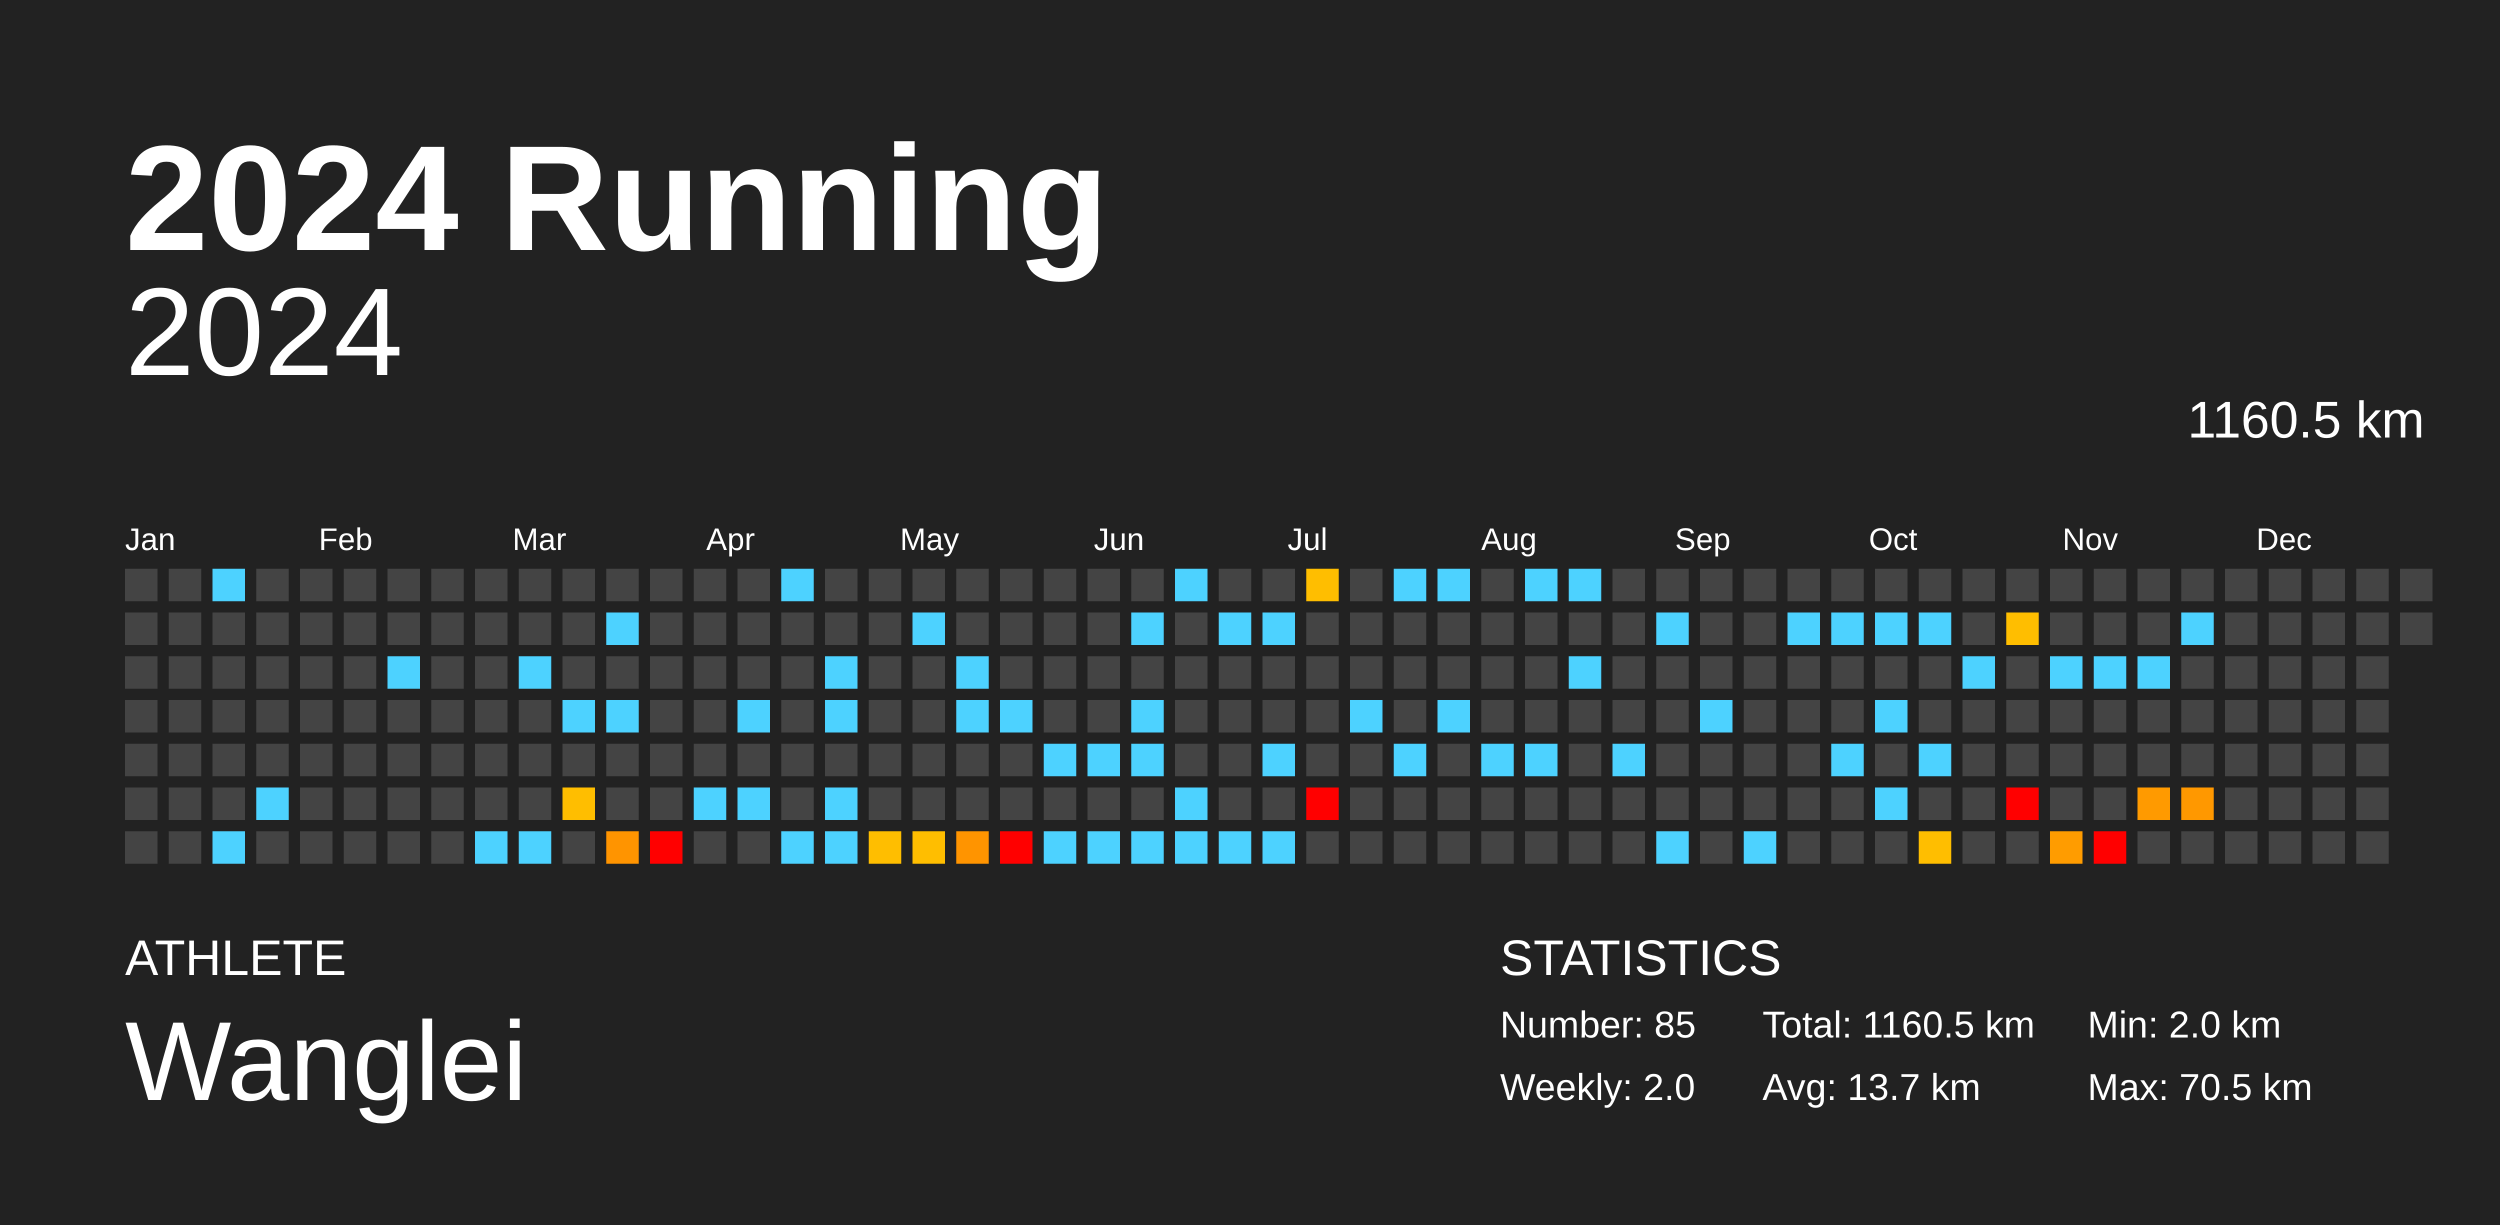
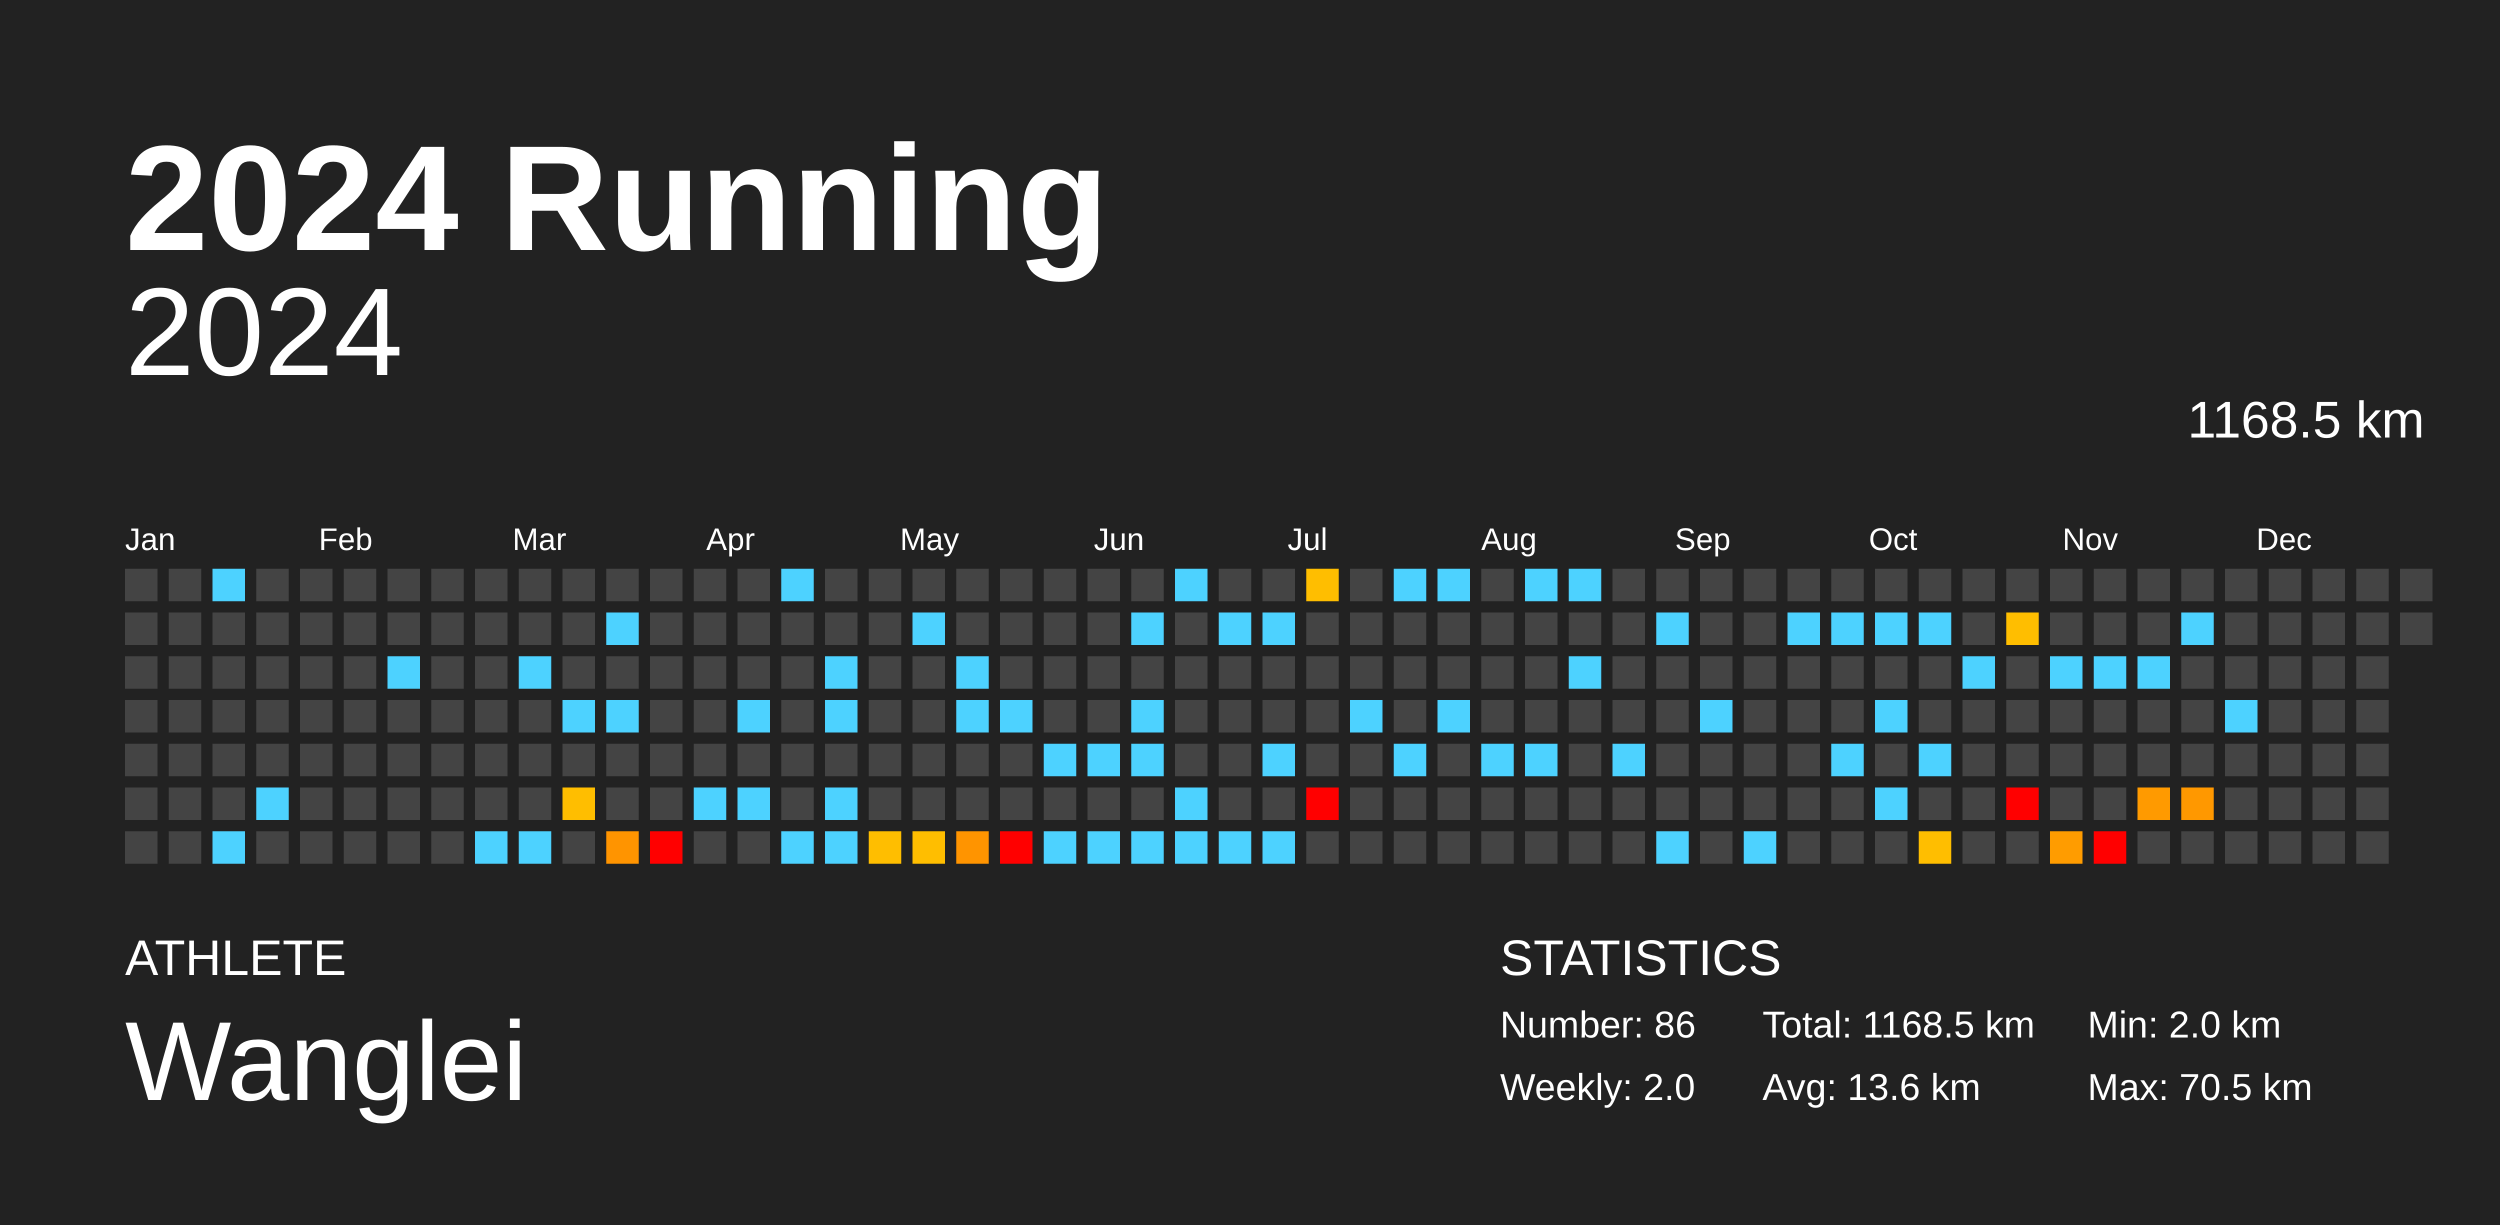
<svg xmlns="http://www.w3.org/2000/svg" baseProfile="full" height="98mm" version="1.1" viewBox="0,0,200,98" width="200mm">
  <defs />
  <rect fill="#222222" height="98" width="200" x="0" y="0" />
  <text fill="#FFFFFF" style="font-size:12px; font-family:Arial; font-weight:bold;" x="10" y="20">2024 Running</text>
  <text fill="#FFFFFF" style="font-size:4px; font-family:Arial" x="10" y="78">ATHLETE</text>
  <text fill="#FFFFFF" style="font-size:9px; font-family:Arial" x="10" y="88">Wanglei</text>
  <text fill="#FFFFFF" style="font-size:4px; font-family:Arial" x="120" y="78">STATISTICS</text>
-   <text fill="#FFFFFF" style="font-size:3px; font-family:Arial" x="120" y="83">Number: 85</text>
+   <text fill="#FFFFFF" style="font-size:3px; font-family:Arial" x="120" y="83">Number: 86</text>
  <text fill="#FFFFFF" style="font-size:3px; font-family:Arial" x="120" y="88">Weekly: 2.0</text>
-   <text fill="#FFFFFF" style="font-size:3px; font-family:Arial" x="141" y="83">Total: 1160.5 km</text>
-   <text fill="#FFFFFF" style="font-size:3px; font-family:Arial" x="141" y="88">Avg: 13.7 km</text>
+   <text fill="#FFFFFF" style="font-size:3px; font-family:Arial" x="141" y="83">Total: 1168.5 km</text>
+   <text fill="#FFFFFF" style="font-size:3px; font-family:Arial" x="141" y="88">Avg: 13.6 km</text>
  <text fill="#FFFFFF" style="font-size:3px; font-family:Arial" x="167" y="83">Min: 2.0 km</text>
  <text fill="#FFFFFF" style="font-size:3px; font-family:Arial" x="167" y="88">Max: 70.5 km</text>
  <text alignment-baseline="hanging" fill="#FFFFFF" style="font-size:10.0px; font-family:Arial;" x="10" y="30">2024</text>
-   <text alignment-baseline="hanging" fill="#FFFFFF" style="font-size:4.125px; font-family:Arial;" x="175" y="35">1160.5 km</text>
+   <text alignment-baseline="hanging" fill="#FFFFFF" style="font-size:4.125px; font-family:Arial;" x="175" y="35">1168.5 km</text>
  <text fill="#FFFFFF" style="font-size:2.5px; font-family:Arial" x="10.0" y="44">Jan</text>
  <text fill="#FFFFFF" style="font-size:2.5px; font-family:Arial" x="25.5" y="44">Feb</text>
  <text fill="#FFFFFF" style="font-size:2.5px; font-family:Arial" x="41.0" y="44">Mar</text>
  <text fill="#FFFFFF" style="font-size:2.5px; font-family:Arial" x="56.5" y="44">Apr</text>
  <text fill="#FFFFFF" style="font-size:2.5px; font-family:Arial" x="72.0" y="44">May</text>
  <text fill="#FFFFFF" style="font-size:2.5px; font-family:Arial" x="87.5" y="44">Jun</text>
  <text fill="#FFFFFF" style="font-size:2.5px; font-family:Arial" x="103.0" y="44">Jul</text>
  <text fill="#FFFFFF" style="font-size:2.5px; font-family:Arial" x="118.5" y="44">Aug</text>
  <text fill="#FFFFFF" style="font-size:2.5px; font-family:Arial" x="134.0" y="44">Sep</text>
  <text fill="#FFFFFF" style="font-size:2.5px; font-family:Arial" x="149.5" y="44">Oct</text>
  <text fill="#FFFFFF" style="font-size:2.5px; font-family:Arial" x="165.0" y="44">Nov</text>
  <text fill="#FFFFFF" style="font-size:2.5px; font-family:Arial" x="180.5" y="44">Dec</text>
  <rect fill="#444444" height="2.6" width="2.6" x="10.0" y="45.5" />
  <rect fill="#444444" height="2.6" width="2.6" x="10.0" y="49.0" />
  <rect fill="#444444" height="2.6" width="2.6" x="10.0" y="52.5" />
  <rect fill="#444444" height="2.6" width="2.6" x="10.0" y="56.0" />
  <rect fill="#444444" height="2.6" width="2.6" x="10.0" y="59.5" />
  <rect fill="#444444" height="2.6" width="2.6" x="10.0" y="63.0" />
  <rect fill="#444444" height="2.6" width="2.6" x="10.0" y="66.5" />
  <rect fill="#444444" height="2.6" width="2.6" x="13.5" y="45.5" />
  <rect fill="#444444" height="2.6" width="2.6" x="13.5" y="49.0" />
  <rect fill="#444444" height="2.6" width="2.6" x="13.5" y="52.5" />
  <rect fill="#444444" height="2.6" width="2.6" x="13.5" y="56.0" />
  <rect fill="#444444" height="2.6" width="2.6" x="13.5" y="59.5" />
  <rect fill="#444444" height="2.6" width="2.6" x="13.5" y="63.0" />
  <rect fill="#444444" height="2.6" width="2.6" x="13.5" y="66.5" />
  <rect fill="#4dd2ff" height="2.6" width="2.6" x="17.0" y="45.5" />
  <rect fill="#444444" height="2.6" width="2.6" x="17.0" y="49.0" />
  <rect fill="#444444" height="2.6" width="2.6" x="17.0" y="52.5" />
  <rect fill="#444444" height="2.6" width="2.6" x="17.0" y="56.0" />
  <rect fill="#444444" height="2.6" width="2.6" x="17.0" y="59.5" />
  <rect fill="#444444" height="2.6" width="2.6" x="17.0" y="63.0" />
  <rect fill="#4dd2ff" height="2.6" width="2.6" x="17.0" y="66.5" />
  <rect fill="#444444" height="2.6" width="2.6" x="20.5" y="45.5" />
  <rect fill="#444444" height="2.6" width="2.6" x="20.5" y="49.0" />
  <rect fill="#444444" height="2.6" width="2.6" x="20.5" y="52.5" />
  <rect fill="#444444" height="2.6" width="2.6" x="20.5" y="56.0" />
  <rect fill="#444444" height="2.6" width="2.6" x="20.5" y="59.5" />
  <rect fill="#4dd2ff" height="2.6" width="2.6" x="20.5" y="63.0" />
  <rect fill="#444444" height="2.6" width="2.6" x="20.5" y="66.5" />
  <rect fill="#444444" height="2.6" width="2.6" x="24.0" y="45.5" />
  <rect fill="#444444" height="2.6" width="2.6" x="24.0" y="49.0" />
  <rect fill="#444444" height="2.6" width="2.6" x="24.0" y="52.5" />
  <rect fill="#444444" height="2.6" width="2.6" x="24.0" y="56.0" />
  <rect fill="#444444" height="2.6" width="2.6" x="24.0" y="59.5" />
  <rect fill="#444444" height="2.6" width="2.6" x="24.0" y="63.0" />
  <rect fill="#444444" height="2.6" width="2.6" x="24.0" y="66.5" />
  <rect fill="#444444" height="2.6" width="2.6" x="27.5" y="45.5" />
  <rect fill="#444444" height="2.6" width="2.6" x="27.5" y="49.0" />
  <rect fill="#444444" height="2.6" width="2.6" x="27.5" y="52.5" />
  <rect fill="#444444" height="2.6" width="2.6" x="27.5" y="56.0" />
  <rect fill="#444444" height="2.6" width="2.6" x="27.5" y="59.5" />
  <rect fill="#444444" height="2.6" width="2.6" x="27.5" y="63.0" />
  <rect fill="#444444" height="2.6" width="2.6" x="27.5" y="66.5" />
  <rect fill="#444444" height="2.6" width="2.6" x="31.0" y="45.5" />
  <rect fill="#444444" height="2.6" width="2.6" x="31.0" y="49.0" />
  <rect fill="#4dd2ff" height="2.6" width="2.6" x="31.0" y="52.5" />
  <rect fill="#444444" height="2.6" width="2.6" x="31.0" y="56.0" />
  <rect fill="#444444" height="2.6" width="2.6" x="31.0" y="59.5" />
  <rect fill="#444444" height="2.6" width="2.6" x="31.0" y="63.0" />
  <rect fill="#444444" height="2.6" width="2.6" x="31.0" y="66.5" />
  <rect fill="#444444" height="2.6" width="2.6" x="34.5" y="45.5" />
  <rect fill="#444444" height="2.6" width="2.6" x="34.5" y="49.0" />
  <rect fill="#444444" height="2.6" width="2.6" x="34.5" y="52.5" />
  <rect fill="#444444" height="2.6" width="2.6" x="34.5" y="56.0" />
  <rect fill="#444444" height="2.6" width="2.6" x="34.5" y="59.5" />
  <rect fill="#444444" height="2.6" width="2.6" x="34.5" y="63.0" />
  <rect fill="#444444" height="2.6" width="2.6" x="34.5" y="66.5" />
  <rect fill="#444444" height="2.6" width="2.6" x="38.0" y="45.5" />
  <rect fill="#444444" height="2.6" width="2.6" x="38.0" y="49.0" />
  <rect fill="#444444" height="2.6" width="2.6" x="38.0" y="52.5" />
  <rect fill="#444444" height="2.6" width="2.6" x="38.0" y="56.0" />
  <rect fill="#444444" height="2.6" width="2.6" x="38.0" y="59.5" />
  <rect fill="#444444" height="2.6" width="2.6" x="38.0" y="63.0" />
  <rect fill="#4dd2ff" height="2.6" width="2.6" x="38.0" y="66.5" />
  <rect fill="#444444" height="2.6" width="2.6" x="41.5" y="45.5" />
  <rect fill="#444444" height="2.6" width="2.6" x="41.5" y="49.0" />
  <rect fill="#4dd2ff" height="2.6" width="2.6" x="41.5" y="52.5" />
  <rect fill="#444444" height="2.6" width="2.6" x="41.5" y="56.0" />
  <rect fill="#444444" height="2.6" width="2.6" x="41.5" y="59.5" />
  <rect fill="#444444" height="2.6" width="2.6" x="41.5" y="63.0" />
  <rect fill="#4dd2ff" height="2.6" width="2.6" x="41.5" y="66.5" />
  <rect fill="#444444" height="2.6" width="2.6" x="45.0" y="45.5" />
  <rect fill="#444444" height="2.6" width="2.6" x="45.0" y="49.0" />
  <rect fill="#444444" height="2.6" width="2.6" x="45.0" y="52.5" />
  <rect fill="#4dd2ff" height="2.6" width="2.6" x="45.0" y="56.0" />
  <rect fill="#444444" height="2.6" width="2.6" x="45.0" y="59.5" />
  <rect fill="#ffbe00" height="2.6" width="2.6" x="45.0" y="63.0" />
  <rect fill="#444444" height="2.6" width="2.6" x="45.0" y="66.5" />
  <rect fill="#444444" height="2.6" width="2.6" x="48.5" y="45.5" />
  <rect fill="#4dd2ff" height="2.6" width="2.6" x="48.5" y="49.0" />
  <rect fill="#444444" height="2.6" width="2.6" x="48.5" y="52.5" />
  <rect fill="#4dd2ff" height="2.6" width="2.6" x="48.5" y="56.0" />
  <rect fill="#444444" height="2.6" width="2.6" x="48.5" y="59.5" />
  <rect fill="#444444" height="2.6" width="2.6" x="48.5" y="63.0" />
  <rect fill="#ff9400" height="2.6" width="2.6" x="48.5" y="66.5" />
  <rect fill="#444444" height="2.6" width="2.6" x="52.0" y="45.5" />
  <rect fill="#444444" height="2.6" width="2.6" x="52.0" y="49.0" />
  <rect fill="#444444" height="2.6" width="2.6" x="52.0" y="52.5" />
  <rect fill="#444444" height="2.6" width="2.6" x="52.0" y="56.0" />
  <rect fill="#444444" height="2.6" width="2.6" x="52.0" y="59.5" />
  <rect fill="#444444" height="2.6" width="2.6" x="52.0" y="63.0" />
  <rect fill="red" height="2.6" width="2.6" x="52.0" y="66.5" />
  <rect fill="#444444" height="2.6" width="2.6" x="55.5" y="45.5" />
  <rect fill="#444444" height="2.6" width="2.6" x="55.5" y="49.0" />
  <rect fill="#444444" height="2.6" width="2.6" x="55.5" y="52.5" />
  <rect fill="#444444" height="2.6" width="2.6" x="55.5" y="56.0" />
  <rect fill="#444444" height="2.6" width="2.6" x="55.5" y="59.5" />
  <rect fill="#4dd2ff" height="2.6" width="2.6" x="55.5" y="63.0" />
  <rect fill="#444444" height="2.6" width="2.6" x="55.5" y="66.5" />
  <rect fill="#444444" height="2.6" width="2.6" x="59.0" y="45.5" />
  <rect fill="#444444" height="2.6" width="2.6" x="59.0" y="49.0" />
  <rect fill="#444444" height="2.6" width="2.6" x="59.0" y="52.5" />
  <rect fill="#4dd2ff" height="2.6" width="2.6" x="59.0" y="56.0" />
  <rect fill="#444444" height="2.6" width="2.6" x="59.0" y="59.5" />
  <rect fill="#4dd2ff" height="2.6" width="2.6" x="59.0" y="63.0" />
  <rect fill="#444444" height="2.6" width="2.6" x="59.0" y="66.5" />
  <rect fill="#4dd2ff" height="2.6" width="2.6" x="62.5" y="45.5" />
  <rect fill="#444444" height="2.6" width="2.6" x="62.5" y="49.0" />
  <rect fill="#444444" height="2.6" width="2.6" x="62.5" y="52.5" />
  <rect fill="#444444" height="2.6" width="2.6" x="62.5" y="56.0" />
  <rect fill="#444444" height="2.6" width="2.6" x="62.5" y="59.5" />
  <rect fill="#444444" height="2.6" width="2.6" x="62.5" y="63.0" />
  <rect fill="#4dd2ff" height="2.6" width="2.6" x="62.5" y="66.5" />
  <rect fill="#444444" height="2.6" width="2.6" x="66.0" y="45.5" />
  <rect fill="#444444" height="2.6" width="2.6" x="66.0" y="49.0" />
  <rect fill="#4dd2ff" height="2.6" width="2.6" x="66.0" y="52.5" />
  <rect fill="#4dd2ff" height="2.6" width="2.6" x="66.0" y="56.0" />
  <rect fill="#444444" height="2.6" width="2.6" x="66.0" y="59.5" />
  <rect fill="#4dd2ff" height="2.6" width="2.6" x="66.0" y="63.0" />
  <rect fill="#4dd2ff" height="2.6" width="2.6" x="66.0" y="66.5" />
  <rect fill="#444444" height="2.6" width="2.6" x="69.5" y="45.5" />
  <rect fill="#444444" height="2.6" width="2.6" x="69.5" y="49.0" />
  <rect fill="#444444" height="2.6" width="2.6" x="69.5" y="52.5" />
  <rect fill="#444444" height="2.6" width="2.6" x="69.5" y="56.0" />
  <rect fill="#444444" height="2.6" width="2.6" x="69.5" y="59.5" />
  <rect fill="#444444" height="2.6" width="2.6" x="69.5" y="63.0" />
  <rect fill="#ffbe00" height="2.6" width="2.6" x="69.5" y="66.5" />
  <rect fill="#444444" height="2.6" width="2.6" x="73.0" y="45.5" />
  <rect fill="#4dd2ff" height="2.6" width="2.6" x="73.0" y="49.0" />
  <rect fill="#444444" height="2.6" width="2.6" x="73.0" y="52.5" />
  <rect fill="#444444" height="2.6" width="2.6" x="73.0" y="56.0" />
  <rect fill="#444444" height="2.6" width="2.6" x="73.0" y="59.5" />
  <rect fill="#444444" height="2.6" width="2.6" x="73.0" y="63.0" />
  <rect fill="#ffbe00" height="2.6" width="2.6" x="73.0" y="66.5" />
  <rect fill="#444444" height="2.6" width="2.6" x="76.5" y="45.5" />
  <rect fill="#444444" height="2.6" width="2.6" x="76.5" y="49.0" />
  <rect fill="#4dd2ff" height="2.6" width="2.6" x="76.5" y="52.5" />
  <rect fill="#4dd2ff" height="2.6" width="2.6" x="76.5" y="56.0" />
  <rect fill="#444444" height="2.6" width="2.6" x="76.5" y="59.5" />
  <rect fill="#444444" height="2.6" width="2.6" x="76.5" y="63.0" />
  <rect fill="#ff9400" height="2.6" width="2.6" x="76.5" y="66.5" />
  <rect fill="#444444" height="2.6" width="2.6" x="80.0" y="45.5" />
  <rect fill="#444444" height="2.6" width="2.6" x="80.0" y="49.0" />
  <rect fill="#444444" height="2.6" width="2.6" x="80.0" y="52.5" />
  <rect fill="#4dd2ff" height="2.6" width="2.6" x="80.0" y="56.0" />
  <rect fill="#444444" height="2.6" width="2.6" x="80.0" y="59.5" />
  <rect fill="#444444" height="2.6" width="2.6" x="80.0" y="63.0" />
  <rect fill="red" height="2.6" width="2.6" x="80.0" y="66.5" />
  <rect fill="#444444" height="2.6" width="2.6" x="83.5" y="45.5" />
  <rect fill="#444444" height="2.6" width="2.6" x="83.5" y="49.0" />
  <rect fill="#444444" height="2.6" width="2.6" x="83.5" y="52.5" />
  <rect fill="#444444" height="2.6" width="2.6" x="83.5" y="56.0" />
  <rect fill="#4dd2ff" height="2.6" width="2.6" x="83.5" y="59.5" />
  <rect fill="#444444" height="2.6" width="2.6" x="83.5" y="63.0" />
  <rect fill="#4dd2ff" height="2.6" width="2.6" x="83.5" y="66.5" />
  <rect fill="#444444" height="2.6" width="2.6" x="87.0" y="45.5" />
  <rect fill="#444444" height="2.6" width="2.6" x="87.0" y="49.0" />
  <rect fill="#444444" height="2.6" width="2.6" x="87.0" y="52.5" />
  <rect fill="#444444" height="2.6" width="2.6" x="87.0" y="56.0" />
  <rect fill="#4dd2ff" height="2.6" width="2.6" x="87.0" y="59.5" />
  <rect fill="#444444" height="2.6" width="2.6" x="87.0" y="63.0" />
  <rect fill="#4dd2ff" height="2.6" width="2.6" x="87.0" y="66.5" />
  <rect fill="#444444" height="2.6" width="2.6" x="90.5" y="45.5" />
  <rect fill="#4dd2ff" height="2.6" width="2.6" x="90.5" y="49.0" />
  <rect fill="#444444" height="2.6" width="2.6" x="90.5" y="52.5" />
  <rect fill="#4dd2ff" height="2.6" width="2.6" x="90.5" y="56.0" />
  <rect fill="#4dd2ff" height="2.6" width="2.6" x="90.5" y="59.5" />
  <rect fill="#444444" height="2.6" width="2.6" x="90.5" y="63.0" />
  <rect fill="#4dd2ff" height="2.6" width="2.6" x="90.5" y="66.5" />
  <rect fill="#4dd2ff" height="2.6" width="2.6" x="94.0" y="45.5" />
  <rect fill="#444444" height="2.6" width="2.6" x="94.0" y="49.0" />
  <rect fill="#444444" height="2.6" width="2.6" x="94.0" y="52.5" />
  <rect fill="#444444" height="2.6" width="2.6" x="94.0" y="56.0" />
  <rect fill="#444444" height="2.6" width="2.6" x="94.0" y="59.5" />
  <rect fill="#4dd2ff" height="2.6" width="2.6" x="94.0" y="63.0" />
  <rect fill="#4dd2ff" height="2.6" width="2.6" x="94.0" y="66.5" />
  <rect fill="#444444" height="2.6" width="2.6" x="97.5" y="45.5" />
  <rect fill="#4dd2ff" height="2.6" width="2.6" x="97.5" y="49.0" />
  <rect fill="#444444" height="2.6" width="2.6" x="97.5" y="52.5" />
  <rect fill="#444444" height="2.6" width="2.6" x="97.5" y="56.0" />
  <rect fill="#444444" height="2.6" width="2.6" x="97.5" y="59.5" />
  <rect fill="#444444" height="2.6" width="2.6" x="97.5" y="63.0" />
  <rect fill="#4dd2ff" height="2.6" width="2.6" x="97.5" y="66.5" />
  <rect fill="#444444" height="2.6" width="2.6" x="101.0" y="45.5" />
  <rect fill="#4dd2ff" height="2.6" width="2.6" x="101.0" y="49.0" />
  <rect fill="#444444" height="2.6" width="2.6" x="101.0" y="52.5" />
  <rect fill="#444444" height="2.6" width="2.6" x="101.0" y="56.0" />
  <rect fill="#4dd2ff" height="2.6" width="2.6" x="101.0" y="59.5" />
  <rect fill="#444444" height="2.6" width="2.6" x="101.0" y="63.0" />
  <rect fill="#4dd2ff" height="2.6" width="2.6" x="101.0" y="66.5" />
  <rect fill="#ffbe00" height="2.6" width="2.6" x="104.5" y="45.5" />
  <rect fill="#444444" height="2.6" width="2.6" x="104.5" y="49.0" />
  <rect fill="#444444" height="2.6" width="2.6" x="104.5" y="52.5" />
  <rect fill="#444444" height="2.6" width="2.6" x="104.5" y="56.0" />
  <rect fill="#444444" height="2.6" width="2.6" x="104.5" y="59.5" />
  <rect fill="red" height="2.6" width="2.6" x="104.5" y="63.0" />
  <rect fill="#444444" height="2.6" width="2.6" x="104.5" y="66.5" />
  <rect fill="#444444" height="2.6" width="2.6" x="108.0" y="45.5" />
  <rect fill="#444444" height="2.6" width="2.6" x="108.0" y="49.0" />
  <rect fill="#444444" height="2.6" width="2.6" x="108.0" y="52.5" />
  <rect fill="#4dd2ff" height="2.6" width="2.6" x="108.0" y="56.0" />
  <rect fill="#444444" height="2.6" width="2.6" x="108.0" y="59.5" />
  <rect fill="#444444" height="2.6" width="2.6" x="108.0" y="63.0" />
  <rect fill="#444444" height="2.6" width="2.6" x="108.0" y="66.5" />
  <rect fill="#4dd2ff" height="2.6" width="2.6" x="111.5" y="45.5" />
  <rect fill="#444444" height="2.6" width="2.6" x="111.5" y="49.0" />
  <rect fill="#444444" height="2.6" width="2.6" x="111.5" y="52.5" />
  <rect fill="#444444" height="2.6" width="2.6" x="111.5" y="56.0" />
  <rect fill="#4dd2ff" height="2.6" width="2.6" x="111.5" y="59.5" />
  <rect fill="#444444" height="2.6" width="2.6" x="111.5" y="63.0" />
  <rect fill="#444444" height="2.6" width="2.6" x="111.5" y="66.5" />
  <rect fill="#4dd2ff" height="2.6" width="2.6" x="115.0" y="45.5" />
  <rect fill="#444444" height="2.6" width="2.6" x="115.0" y="49.0" />
  <rect fill="#444444" height="2.6" width="2.6" x="115.0" y="52.5" />
  <rect fill="#4dd2ff" height="2.6" width="2.6" x="115.0" y="56.0" />
  <rect fill="#444444" height="2.6" width="2.6" x="115.0" y="59.5" />
  <rect fill="#444444" height="2.6" width="2.6" x="115.0" y="63.0" />
  <rect fill="#444444" height="2.6" width="2.6" x="115.0" y="66.5" />
  <rect fill="#444444" height="2.6" width="2.6" x="118.5" y="45.5" />
  <rect fill="#444444" height="2.6" width="2.6" x="118.5" y="49.0" />
  <rect fill="#444444" height="2.6" width="2.6" x="118.5" y="52.5" />
  <rect fill="#444444" height="2.6" width="2.6" x="118.5" y="56.0" />
  <rect fill="#4dd2ff" height="2.6" width="2.6" x="118.5" y="59.5" />
  <rect fill="#444444" height="2.6" width="2.6" x="118.5" y="63.0" />
  <rect fill="#444444" height="2.6" width="2.6" x="118.5" y="66.5" />
  <rect fill="#4dd2ff" height="2.6" width="2.6" x="122.0" y="45.5" />
  <rect fill="#444444" height="2.6" width="2.6" x="122.0" y="49.0" />
  <rect fill="#444444" height="2.6" width="2.6" x="122.0" y="52.5" />
  <rect fill="#444444" height="2.6" width="2.6" x="122.0" y="56.0" />
  <rect fill="#4dd2ff" height="2.6" width="2.6" x="122.0" y="59.5" />
  <rect fill="#444444" height="2.6" width="2.6" x="122.0" y="63.0" />
  <rect fill="#444444" height="2.6" width="2.6" x="122.0" y="66.5" />
  <rect fill="#4dd2ff" height="2.6" width="2.6" x="125.5" y="45.5" />
  <rect fill="#444444" height="2.6" width="2.6" x="125.5" y="49.0" />
  <rect fill="#4dd2ff" height="2.6" width="2.6" x="125.5" y="52.5" />
  <rect fill="#444444" height="2.6" width="2.6" x="125.5" y="56.0" />
  <rect fill="#444444" height="2.6" width="2.6" x="125.5" y="59.5" />
  <rect fill="#444444" height="2.6" width="2.6" x="125.5" y="63.0" />
  <rect fill="#444444" height="2.6" width="2.6" x="125.5" y="66.5" />
  <rect fill="#444444" height="2.6" width="2.6" x="129.0" y="45.5" />
  <rect fill="#444444" height="2.6" width="2.6" x="129.0" y="49.0" />
  <rect fill="#444444" height="2.6" width="2.6" x="129.0" y="52.5" />
  <rect fill="#444444" height="2.6" width="2.6" x="129.0" y="56.0" />
  <rect fill="#4dd2ff" height="2.6" width="2.6" x="129.0" y="59.5" />
  <rect fill="#444444" height="2.6" width="2.6" x="129.0" y="63.0" />
  <rect fill="#444444" height="2.6" width="2.6" x="129.0" y="66.5" />
  <rect fill="#444444" height="2.6" width="2.6" x="132.5" y="45.5" />
  <rect fill="#4dd2ff" height="2.6" width="2.6" x="132.5" y="49.0" />
  <rect fill="#444444" height="2.6" width="2.6" x="132.5" y="52.5" />
  <rect fill="#444444" height="2.6" width="2.6" x="132.5" y="56.0" />
  <rect fill="#444444" height="2.6" width="2.6" x="132.5" y="59.5" />
  <rect fill="#444444" height="2.6" width="2.6" x="132.5" y="63.0" />
  <rect fill="#4dd2ff" height="2.6" width="2.6" x="132.5" y="66.5" />
  <rect fill="#444444" height="2.6" width="2.6" x="136.0" y="45.5" />
  <rect fill="#444444" height="2.6" width="2.6" x="136.0" y="49.0" />
  <rect fill="#444444" height="2.6" width="2.6" x="136.0" y="52.5" />
  <rect fill="#4dd2ff" height="2.6" width="2.6" x="136.0" y="56.0" />
  <rect fill="#444444" height="2.6" width="2.6" x="136.0" y="59.5" />
  <rect fill="#444444" height="2.6" width="2.6" x="136.0" y="63.0" />
  <rect fill="#444444" height="2.6" width="2.6" x="136.0" y="66.5" />
  <rect fill="#444444" height="2.6" width="2.6" x="139.5" y="45.5" />
  <rect fill="#444444" height="2.6" width="2.6" x="139.5" y="49.0" />
  <rect fill="#444444" height="2.6" width="2.6" x="139.5" y="52.5" />
  <rect fill="#444444" height="2.6" width="2.6" x="139.5" y="56.0" />
  <rect fill="#444444" height="2.6" width="2.6" x="139.5" y="59.5" />
  <rect fill="#444444" height="2.6" width="2.6" x="139.5" y="63.0" />
  <rect fill="#4dd2ff" height="2.6" width="2.6" x="139.5" y="66.5" />
  <rect fill="#444444" height="2.6" width="2.6" x="143.0" y="45.5" />
  <rect fill="#4dd2ff" height="2.6" width="2.6" x="143.0" y="49.0" />
  <rect fill="#444444" height="2.6" width="2.6" x="143.0" y="52.5" />
  <rect fill="#444444" height="2.6" width="2.6" x="143.0" y="56.0" />
  <rect fill="#444444" height="2.6" width="2.6" x="143.0" y="59.5" />
  <rect fill="#444444" height="2.6" width="2.6" x="143.0" y="63.0" />
  <rect fill="#444444" height="2.6" width="2.6" x="143.0" y="66.5" />
  <rect fill="#444444" height="2.6" width="2.6" x="146.5" y="45.5" />
  <rect fill="#4dd2ff" height="2.6" width="2.6" x="146.5" y="49.0" />
  <rect fill="#444444" height="2.6" width="2.6" x="146.5" y="52.5" />
  <rect fill="#444444" height="2.6" width="2.6" x="146.5" y="56.0" />
  <rect fill="#4dd2ff" height="2.6" width="2.6" x="146.5" y="59.5" />
  <rect fill="#444444" height="2.6" width="2.6" x="146.5" y="63.0" />
  <rect fill="#444444" height="2.6" width="2.6" x="146.5" y="66.5" />
  <rect fill="#444444" height="2.6" width="2.6" x="150.0" y="45.5" />
  <rect fill="#4dd2ff" height="2.6" width="2.6" x="150.0" y="49.0" />
  <rect fill="#444444" height="2.6" width="2.6" x="150.0" y="52.5" />
  <rect fill="#4dd2ff" height="2.6" width="2.6" x="150.0" y="56.0" />
  <rect fill="#444444" height="2.6" width="2.6" x="150.0" y="59.5" />
  <rect fill="#4dd2ff" height="2.6" width="2.6" x="150.0" y="63.0" />
  <rect fill="#444444" height="2.6" width="2.6" x="150.0" y="66.5" />
  <rect fill="#444444" height="2.6" width="2.6" x="153.5" y="45.5" />
  <rect fill="#4dd2ff" height="2.6" width="2.6" x="153.5" y="49.0" />
  <rect fill="#444444" height="2.6" width="2.6" x="153.5" y="52.5" />
  <rect fill="#444444" height="2.6" width="2.6" x="153.5" y="56.0" />
  <rect fill="#4dd2ff" height="2.6" width="2.6" x="153.5" y="59.5" />
  <rect fill="#444444" height="2.6" width="2.6" x="153.5" y="63.0" />
  <rect fill="#ffbe00" height="2.6" width="2.6" x="153.5" y="66.5" />
  <rect fill="#444444" height="2.6" width="2.6" x="157.0" y="45.5" />
  <rect fill="#444444" height="2.6" width="2.6" x="157.0" y="49.0" />
  <rect fill="#4dd2ff" height="2.6" width="2.6" x="157.0" y="52.5" />
  <rect fill="#444444" height="2.6" width="2.6" x="157.0" y="56.0" />
  <rect fill="#444444" height="2.6" width="2.6" x="157.0" y="59.5" />
  <rect fill="#444444" height="2.6" width="2.6" x="157.0" y="63.0" />
  <rect fill="#444444" height="2.6" width="2.6" x="157.0" y="66.5" />
  <rect fill="#444444" height="2.6" width="2.6" x="160.5" y="45.5" />
  <rect fill="#ffbe00" height="2.6" width="2.6" x="160.5" y="49.0" />
  <rect fill="#444444" height="2.6" width="2.6" x="160.5" y="52.5" />
  <rect fill="#444444" height="2.6" width="2.6" x="160.5" y="56.0" />
  <rect fill="#444444" height="2.6" width="2.6" x="160.5" y="59.5" />
  <rect fill="red" height="2.6" width="2.6" x="160.5" y="63.0" />
  <rect fill="#444444" height="2.6" width="2.6" x="160.5" y="66.5" />
  <rect fill="#444444" height="2.6" width="2.6" x="164.0" y="45.5" />
  <rect fill="#444444" height="2.6" width="2.6" x="164.0" y="49.0" />
  <rect fill="#4dd2ff" height="2.6" width="2.6" x="164.0" y="52.5" />
  <rect fill="#444444" height="2.6" width="2.6" x="164.0" y="56.0" />
  <rect fill="#444444" height="2.6" width="2.6" x="164.0" y="59.5" />
  <rect fill="#444444" height="2.6" width="2.6" x="164.0" y="63.0" />
  <rect fill="#ff9c00" height="2.6" width="2.6" x="164.0" y="66.5" />
  <rect fill="#444444" height="2.6" width="2.6" x="167.5" y="45.5" />
  <rect fill="#444444" height="2.6" width="2.6" x="167.5" y="49.0" />
  <rect fill="#4dd2ff" height="2.6" width="2.6" x="167.5" y="52.5" />
  <rect fill="#444444" height="2.6" width="2.6" x="167.5" y="56.0" />
  <rect fill="#444444" height="2.6" width="2.6" x="167.5" y="59.5" />
  <rect fill="#444444" height="2.6" width="2.6" x="167.5" y="63.0" />
  <rect fill="red" height="2.6" width="2.6" x="167.5" y="66.5" />
  <rect fill="#444444" height="2.6" width="2.6" x="171.0" y="45.5" />
  <rect fill="#444444" height="2.6" width="2.6" x="171.0" y="49.0" />
  <rect fill="#4dd2ff" height="2.6" width="2.6" x="171.0" y="52.5" />
  <rect fill="#444444" height="2.6" width="2.6" x="171.0" y="56.0" />
  <rect fill="#444444" height="2.6" width="2.6" x="171.0" y="59.5" />
  <rect fill="#ff9a00" height="2.6" width="2.6" x="171.0" y="63.0" />
  <rect fill="#444444" height="2.6" width="2.6" x="171.0" y="66.5" />
  <rect fill="#444444" height="2.6" width="2.6" x="174.5" y="45.5" />
  <rect fill="#4dd2ff" height="2.6" width="2.6" x="174.5" y="49.0" />
  <rect fill="#444444" height="2.6" width="2.6" x="174.5" y="52.5" />
  <rect fill="#444444" height="2.6" width="2.6" x="174.5" y="56.0" />
  <rect fill="#444444" height="2.6" width="2.6" x="174.5" y="59.5" />
  <rect fill="#ff9800" height="2.6" width="2.6" x="174.5" y="63.0" />
  <rect fill="#444444" height="2.6" width="2.6" x="174.5" y="66.5" />
  <rect fill="#444444" height="2.6" width="2.6" x="178.0" y="45.5" />
  <rect fill="#444444" height="2.6" width="2.6" x="178.0" y="49.0" />
  <rect fill="#444444" height="2.6" width="2.6" x="178.0" y="52.5" />
-   <rect fill="#444444" height="2.6" width="2.6" x="178.0" y="56.0" />
+   <rect fill="#4dd2ff" height="2.6" width="2.6" x="178.0" y="56.0" />
  <rect fill="#444444" height="2.6" width="2.6" x="178.0" y="59.5" />
  <rect fill="#444444" height="2.6" width="2.6" x="178.0" y="63.0" />
  <rect fill="#444444" height="2.6" width="2.6" x="178.0" y="66.5" />
  <rect fill="#444444" height="2.6" width="2.6" x="181.5" y="45.5" />
  <rect fill="#444444" height="2.6" width="2.6" x="181.5" y="49.0" />
  <rect fill="#444444" height="2.6" width="2.6" x="181.5" y="52.5" />
  <rect fill="#444444" height="2.6" width="2.6" x="181.5" y="56.0" />
  <rect fill="#444444" height="2.6" width="2.6" x="181.5" y="59.5" />
  <rect fill="#444444" height="2.6" width="2.6" x="181.5" y="63.0" />
  <rect fill="#444444" height="2.6" width="2.6" x="181.5" y="66.5" />
  <rect fill="#444444" height="2.6" width="2.6" x="185.0" y="45.5" />
  <rect fill="#444444" height="2.6" width="2.6" x="185.0" y="49.0" />
  <rect fill="#444444" height="2.6" width="2.6" x="185.0" y="52.5" />
  <rect fill="#444444" height="2.6" width="2.6" x="185.0" y="56.0" />
  <rect fill="#444444" height="2.6" width="2.6" x="185.0" y="59.5" />
  <rect fill="#444444" height="2.6" width="2.6" x="185.0" y="63.0" />
  <rect fill="#444444" height="2.6" width="2.6" x="185.0" y="66.5" />
  <rect fill="#444444" height="2.6" width="2.6" x="188.5" y="45.5" />
  <rect fill="#444444" height="2.6" width="2.6" x="188.5" y="49.0" />
  <rect fill="#444444" height="2.6" width="2.6" x="188.5" y="52.5" />
  <rect fill="#444444" height="2.6" width="2.6" x="188.5" y="56.0" />
  <rect fill="#444444" height="2.6" width="2.6" x="188.5" y="59.5" />
  <rect fill="#444444" height="2.6" width="2.6" x="188.5" y="63.0" />
  <rect fill="#444444" height="2.6" width="2.6" x="188.5" y="66.5" />
  <rect fill="#444444" height="2.6" width="2.6" x="192.0" y="45.5" />
  <rect fill="#444444" height="2.6" width="2.6" x="192.0" y="49.0" />
</svg>
